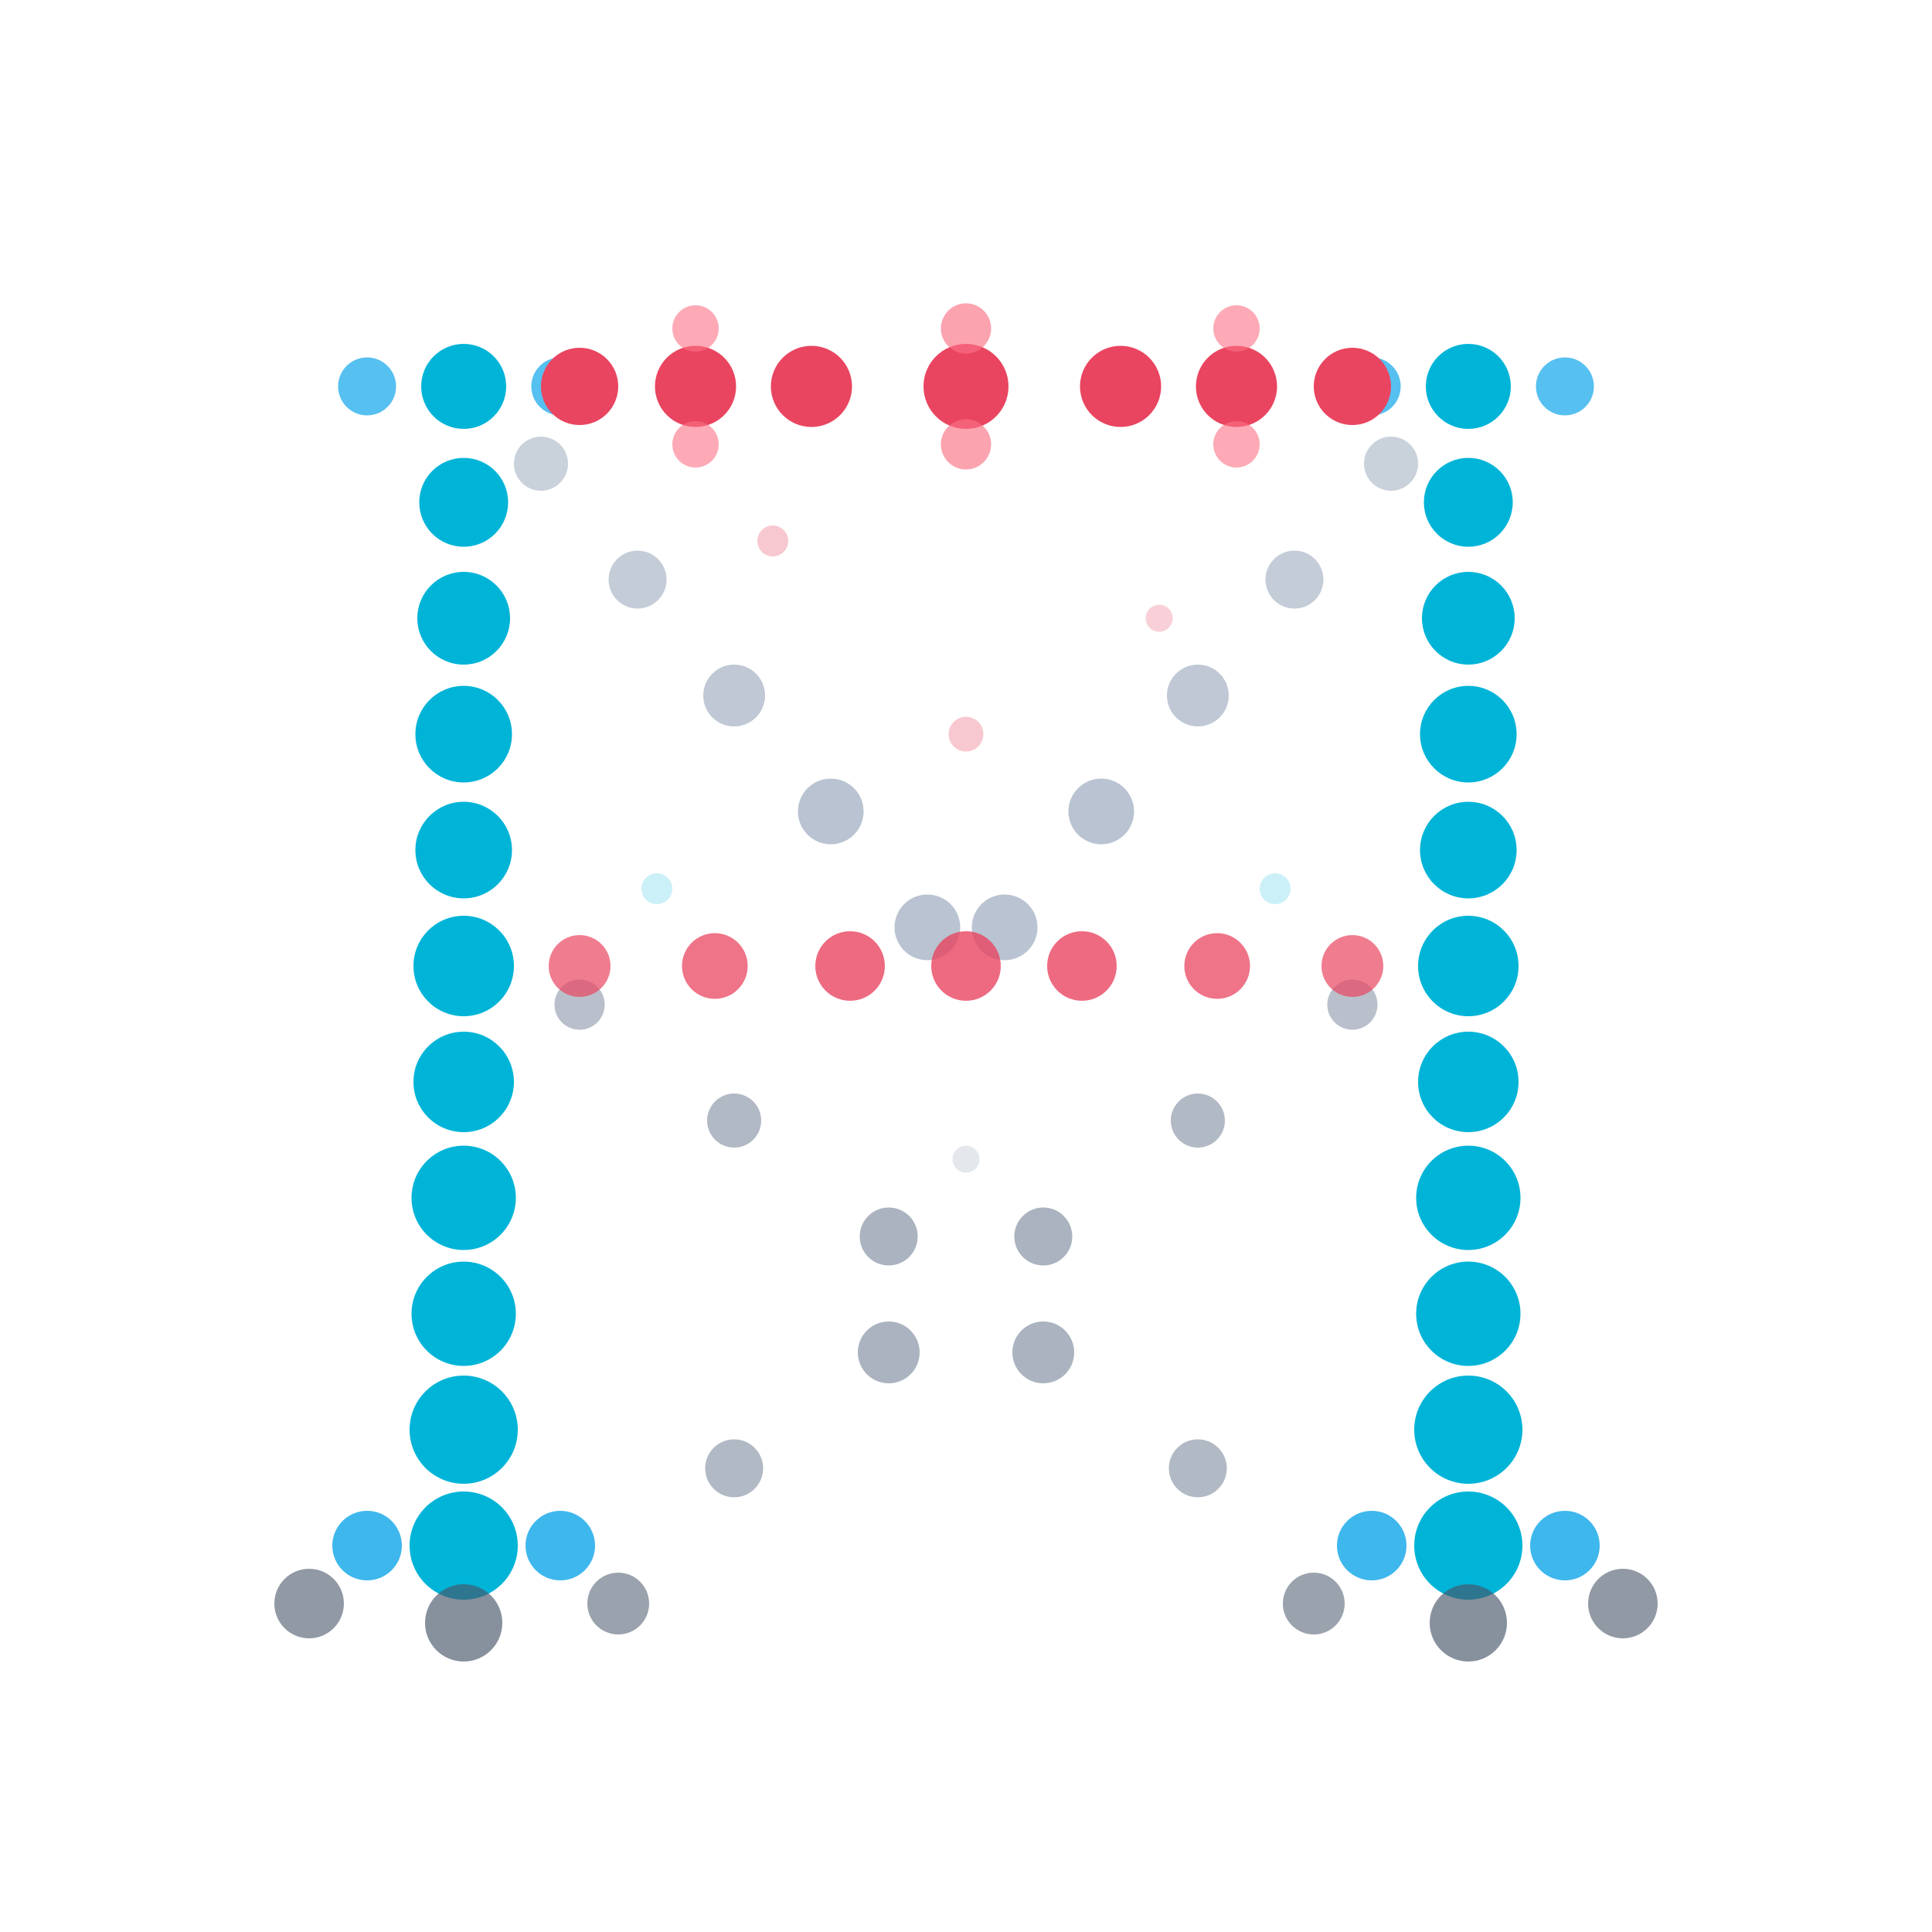
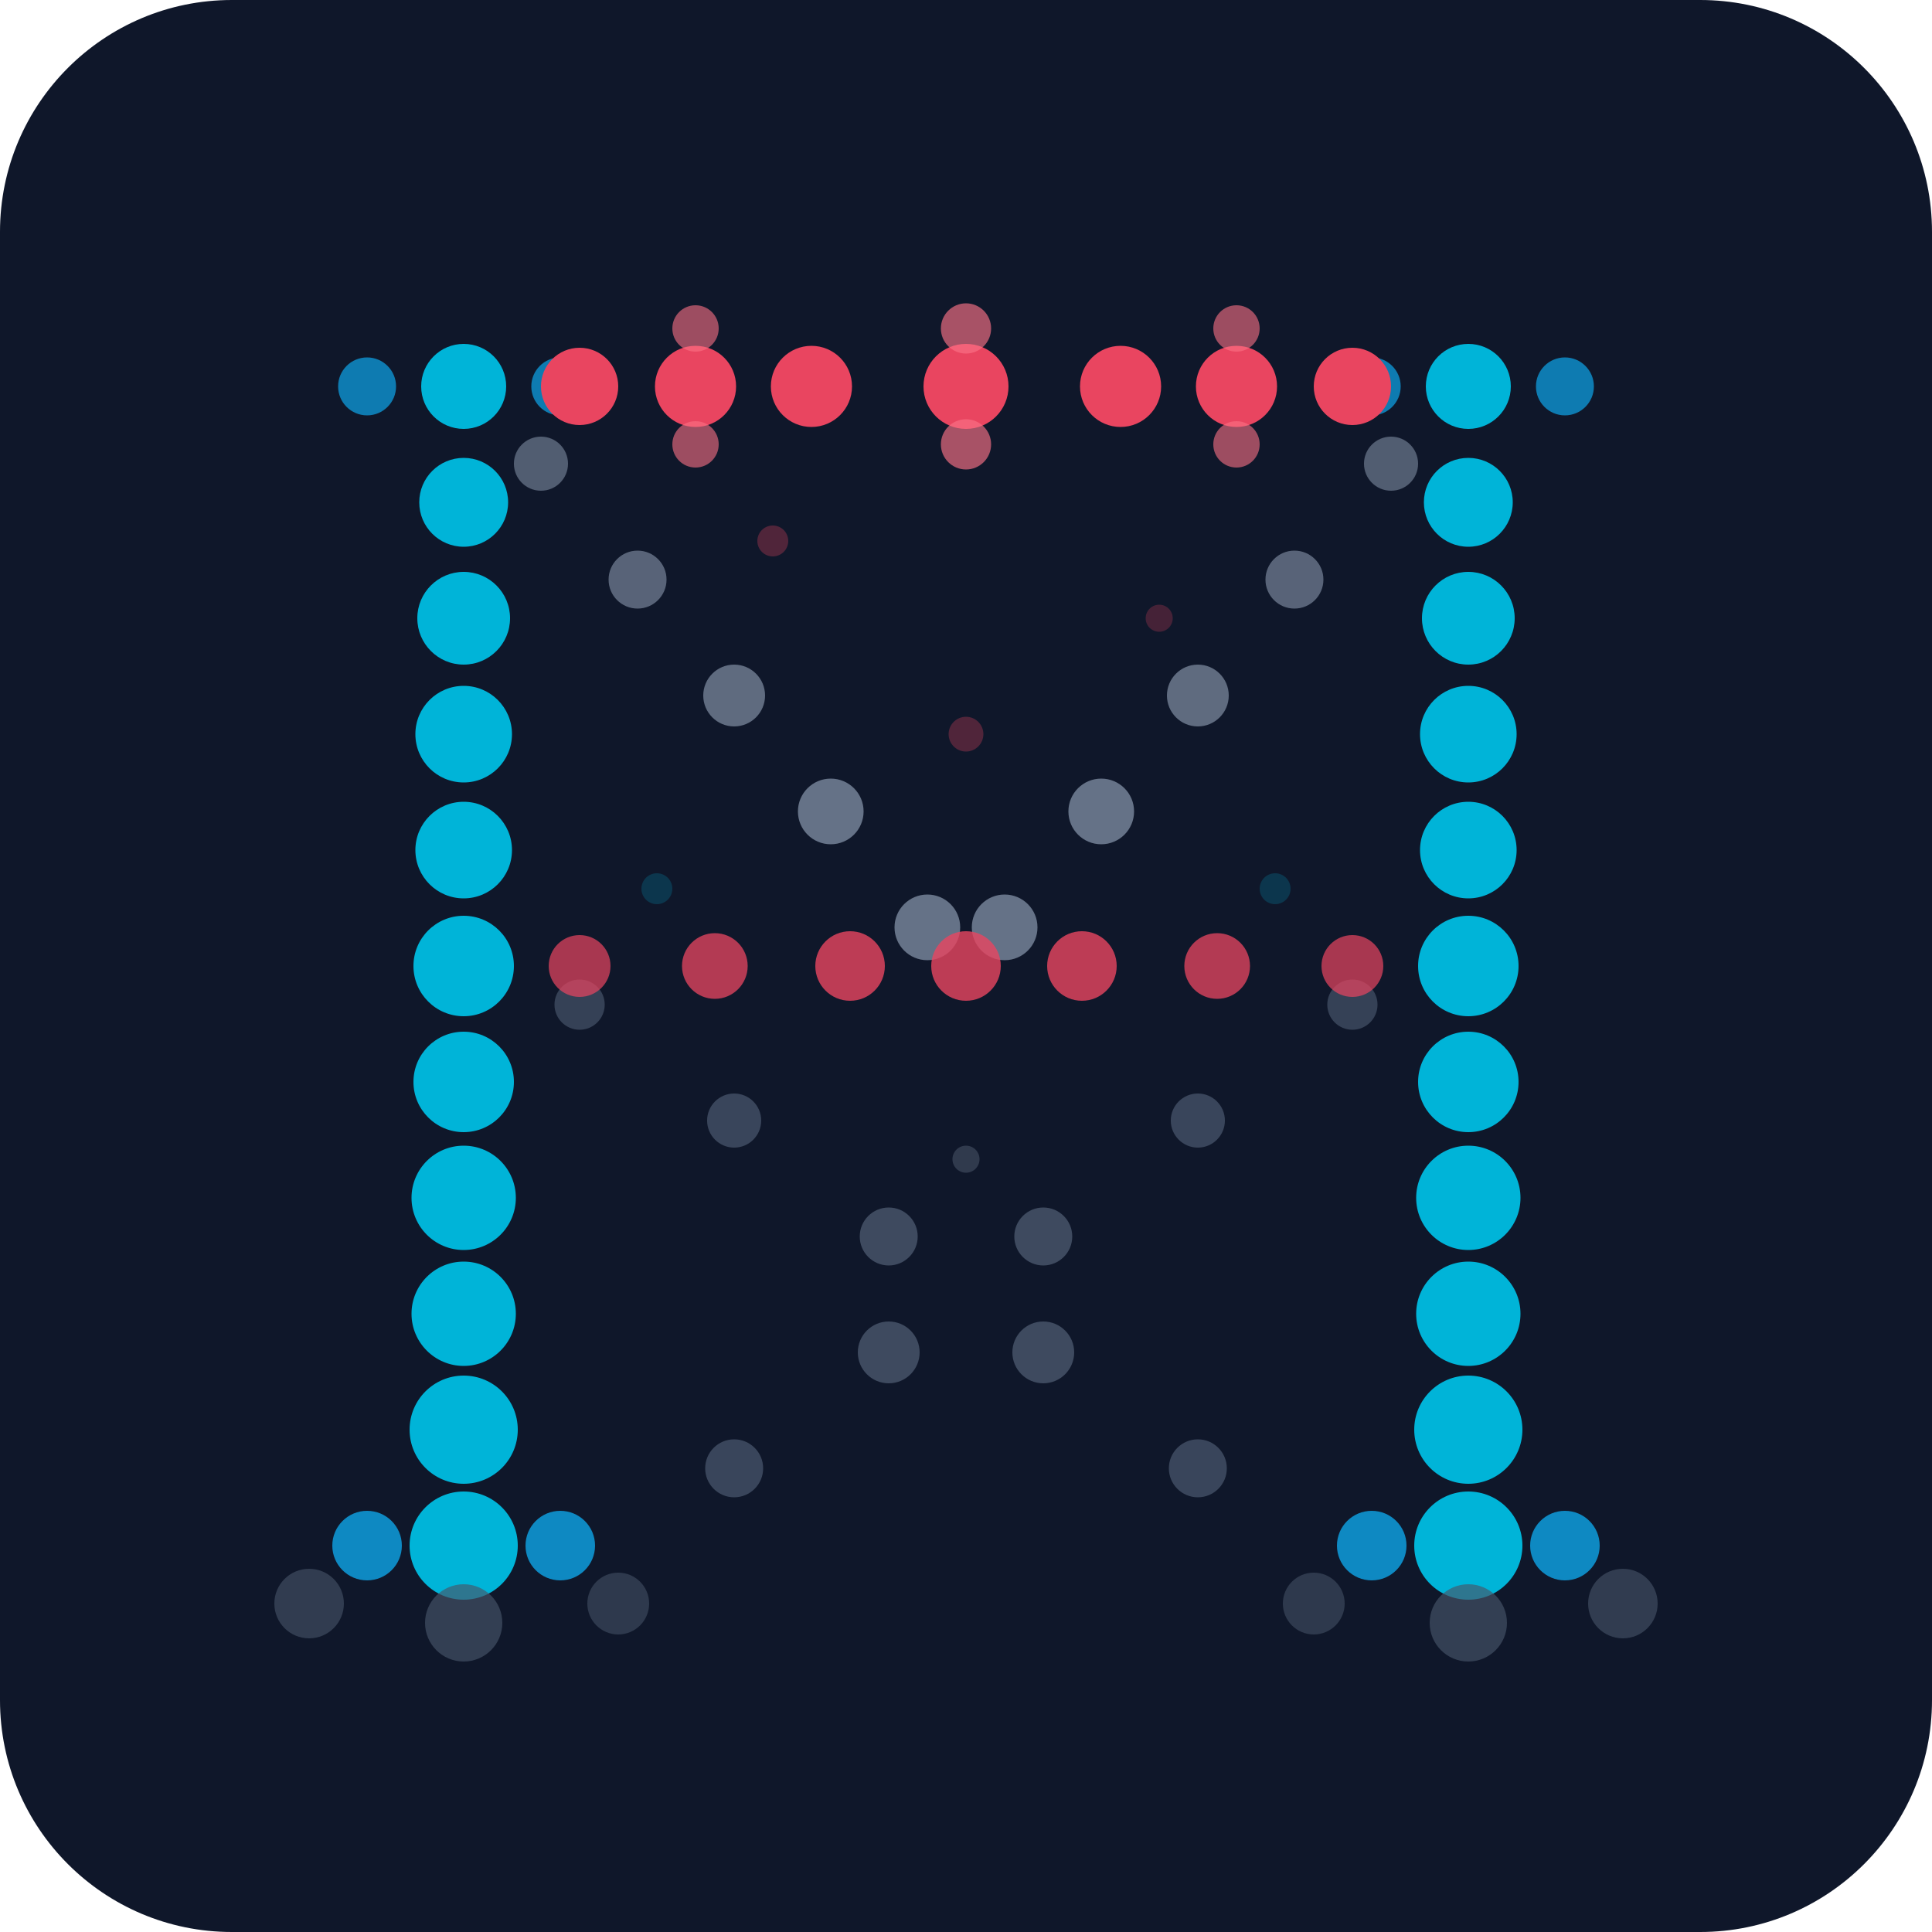
<svg xmlns="http://www.w3.org/2000/svg" viewBox="0 0 100 100">
+   <rect width="100" height="100" rx="12" ry="12" fill="#0f172a" />
  <circle cx="24" cy="20" r="2.2" fill="#00b4d8" />
  <circle cx="24" cy="26" r="2.3" fill="#00b4d8" />
  <circle cx="24" cy="32" r="2.4" fill="#00b4d8" />
  <circle cx="24" cy="38" r="2.5" fill="#00b4d8" />
  <circle cx="24" cy="44" r="2.5" fill="#00b4d8" />
  <circle cx="24" cy="50" r="2.6" fill="#00b4d8" />
  <circle cx="24" cy="56" r="2.6" fill="#00b4d8" />
  <circle cx="24" cy="62" r="2.7" fill="#00b4d8" />
  <circle cx="24" cy="68" r="2.7" fill="#00b4d8" />
  <circle cx="24" cy="74" r="2.8" fill="#00b4d8" />
  <circle cx="24" cy="80" r="2.8" fill="#00b4d8" />
  <circle cx="19" cy="20" r="1.5" fill="#0ea5e9" opacity="0.7" />
  <circle cx="29" cy="20" r="1.5" fill="#0ea5e9" opacity="0.7" />
  <circle cx="19" cy="80" r="1.8" fill="#0ea5e9" opacity="0.8" />
  <circle cx="29" cy="80" r="1.8" fill="#0ea5e9" opacity="0.8" />
  <circle cx="76" cy="20" r="2.2" fill="#00b4d8" />
  <circle cx="76" cy="26" r="2.3" fill="#00b4d8" />
  <circle cx="76" cy="32" r="2.4" fill="#00b4d8" />
  <circle cx="76" cy="38" r="2.5" fill="#00b4d8" />
  <circle cx="76" cy="44" r="2.5" fill="#00b4d8" />
  <circle cx="76" cy="50" r="2.6" fill="#00b4d8" />
  <circle cx="76" cy="56" r="2.6" fill="#00b4d8" />
  <circle cx="76" cy="62" r="2.7" fill="#00b4d8" />
  <circle cx="76" cy="68" r="2.7" fill="#00b4d8" />
  <circle cx="76" cy="74" r="2.8" fill="#00b4d8" />
  <circle cx="76" cy="80" r="2.8" fill="#00b4d8" />
  <circle cx="71" cy="20" r="1.5" fill="#0ea5e9" opacity="0.7" />
  <circle cx="81" cy="20" r="1.5" fill="#0ea5e9" opacity="0.7" />
  <circle cx="71" cy="80" r="1.8" fill="#0ea5e9" opacity="0.8" />
  <circle cx="81" cy="80" r="1.8" fill="#0ea5e9" opacity="0.8" />
  <circle cx="30" cy="20" r="2" fill="#e94560" />
  <circle cx="36" cy="20" r="2.1" fill="#e94560" />
  <circle cx="42" cy="20" r="2.1" fill="#e94560" />
  <circle cx="50" cy="20" r="2.2" fill="#e94560" />
  <circle cx="58" cy="20" r="2.1" fill="#e94560" />
  <circle cx="64" cy="20" r="2.1" fill="#e94560" />
  <circle cx="70" cy="20" r="2" fill="#e94560" />
  <circle cx="36" cy="17" r="1.2" fill="#fb7185" opacity="0.6" />
  <circle cx="50" cy="17" r="1.3" fill="#fb7185" opacity="0.65" />
  <circle cx="64" cy="17" r="1.2" fill="#fb7185" opacity="0.6" />
  <circle cx="36" cy="23" r="1.2" fill="#fb7185" opacity="0.6" />
  <circle cx="50" cy="23" r="1.3" fill="#fb7185" opacity="0.65" />
  <circle cx="64" cy="23" r="1.2" fill="#fb7185" opacity="0.6" />
  <circle cx="28" cy="24" r="1.4" fill="#94a3b8" opacity="0.5" />
  <circle cx="33" cy="30" r="1.5" fill="#94a3b8" opacity="0.55" />
  <circle cx="38" cy="36" r="1.6" fill="#94a3b8" opacity="0.6" />
  <circle cx="43" cy="42" r="1.7" fill="#94a3b8" opacity="0.65" />
  <circle cx="48" cy="48" r="1.7" fill="#94a3b8" opacity="0.65" />
  <circle cx="72" cy="24" r="1.4" fill="#94a3b8" opacity="0.5" />
  <circle cx="67" cy="30" r="1.5" fill="#94a3b8" opacity="0.55" />
  <circle cx="62" cy="36" r="1.6" fill="#94a3b8" opacity="0.6" />
  <circle cx="57" cy="42" r="1.7" fill="#94a3b8" opacity="0.65" />
  <circle cx="52" cy="48" r="1.7" fill="#94a3b8" opacity="0.65" />
  <circle cx="30" cy="52" r="1.3" fill="#64748b" opacity="0.45" />
  <circle cx="38" cy="58" r="1.4" fill="#64748b" opacity="0.5" />
  <circle cx="46" cy="64" r="1.5" fill="#64748b" opacity="0.55" />
  <circle cx="54" cy="70" r="1.6" fill="#64748b" opacity="0.55" />
  <circle cx="62" cy="76" r="1.5" fill="#64748b" opacity="0.5" />
  <circle cx="70" cy="52" r="1.3" fill="#64748b" opacity="0.45" />
  <circle cx="62" cy="58" r="1.4" fill="#64748b" opacity="0.5" />
  <circle cx="54" cy="64" r="1.5" fill="#64748b" opacity="0.55" />
  <circle cx="46" cy="70" r="1.6" fill="#64748b" opacity="0.55" />
  <circle cx="38" cy="76" r="1.5" fill="#64748b" opacity="0.5" />
  <circle cx="30" cy="50" r="1.6" fill="#e94560" opacity="0.7" />
  <circle cx="37" cy="50" r="1.7" fill="#e94560" opacity="0.75" />
  <circle cx="44" cy="50" r="1.8" fill="#e94560" opacity="0.8" />
  <circle cx="50" cy="50" r="1.8" fill="#e94560" opacity="0.8" />
  <circle cx="56" cy="50" r="1.8" fill="#e94560" opacity="0.8" />
  <circle cx="63" cy="50" r="1.7" fill="#e94560" opacity="0.75" />
  <circle cx="70" cy="50" r="1.6" fill="#e94560" opacity="0.7" />
  <circle cx="16" cy="83" r="1.8" fill="#475569" opacity="0.6" />
  <circle cx="24" cy="84" r="2" fill="#475569" opacity="0.65" />
  <circle cx="32" cy="83" r="1.6" fill="#475569" opacity="0.55" />
  <circle cx="68" cy="83" r="1.6" fill="#475569" opacity="0.55" />
  <circle cx="76" cy="84" r="2" fill="#475569" opacity="0.65" />
  <circle cx="84" cy="83" r="1.8" fill="#475569" opacity="0.6" />
  <circle cx="40" cy="28" r="0.8" fill="#e94560" opacity="0.3" />
  <circle cx="60" cy="32" r="0.7" fill="#e94560" opacity="0.25" />
  <circle cx="50" cy="38" r="0.9" fill="#e94560" opacity="0.3" />
  <circle cx="34" cy="46" r="0.8" fill="#00b4d8" opacity="0.2" />
  <circle cx="66" cy="46" r="0.8" fill="#00b4d8" opacity="0.2" />
  <circle cx="50" cy="60" r="0.7" fill="#94a3b8" opacity="0.25" />
</svg>
